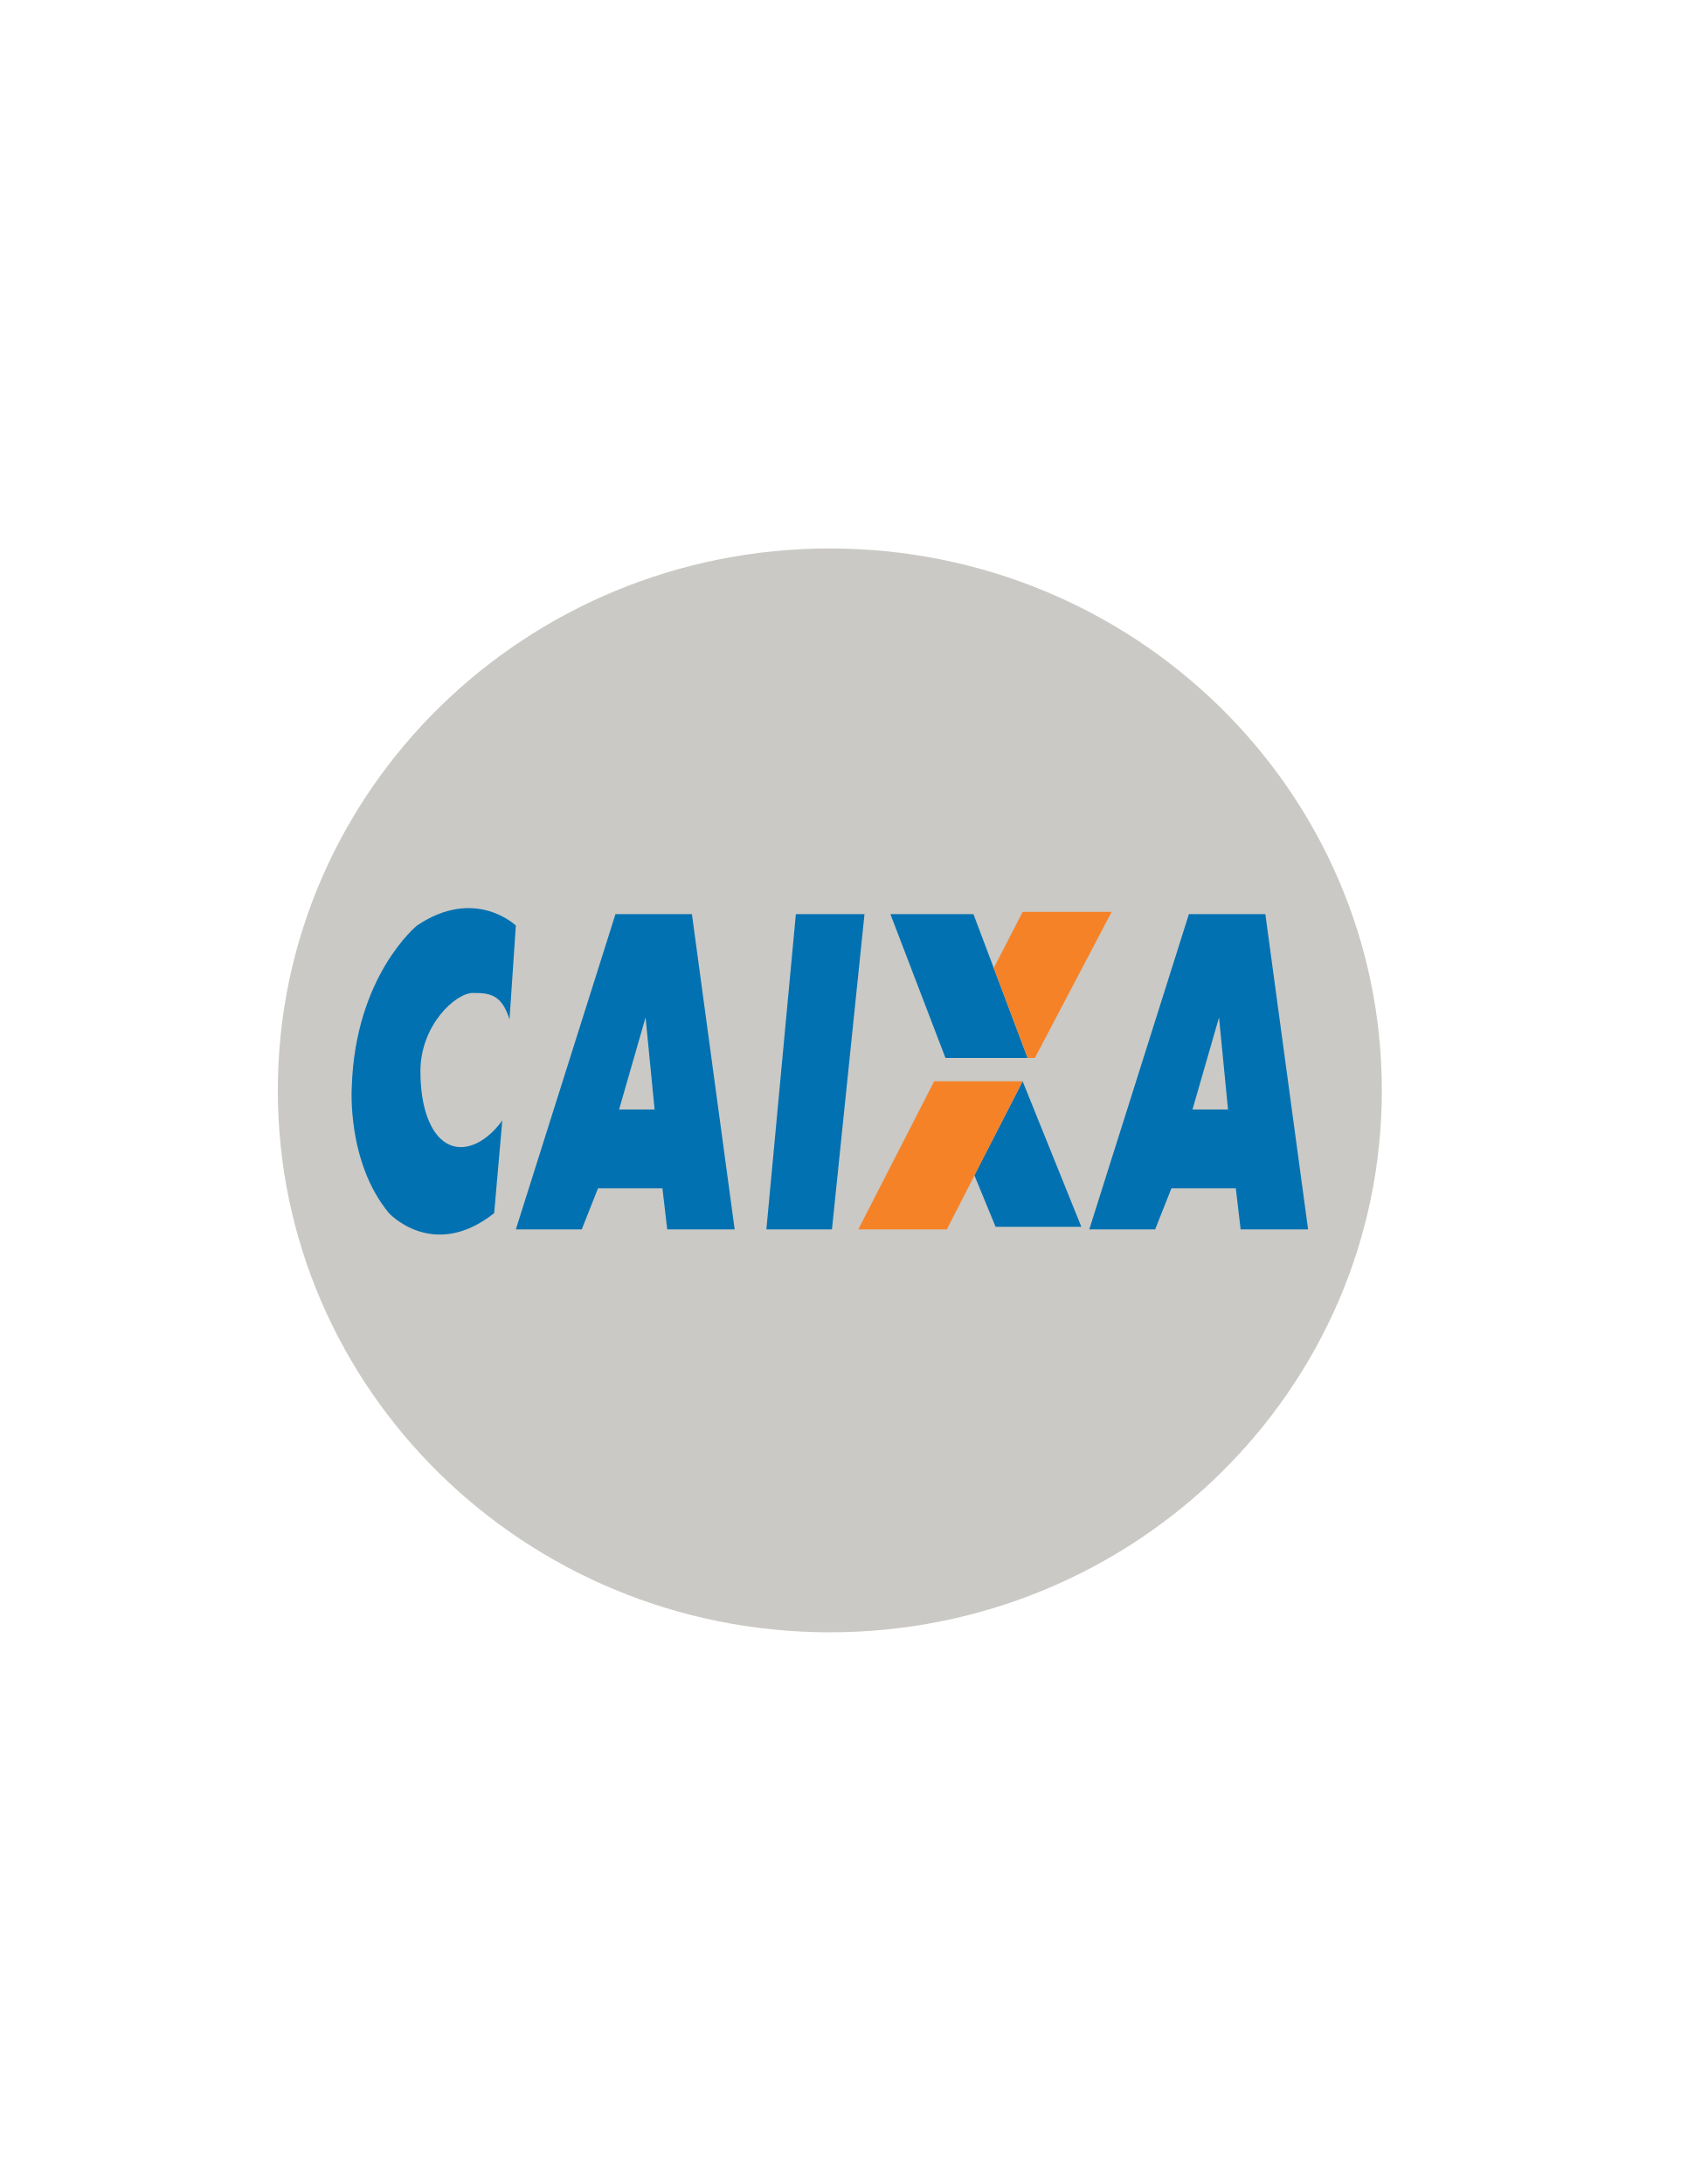
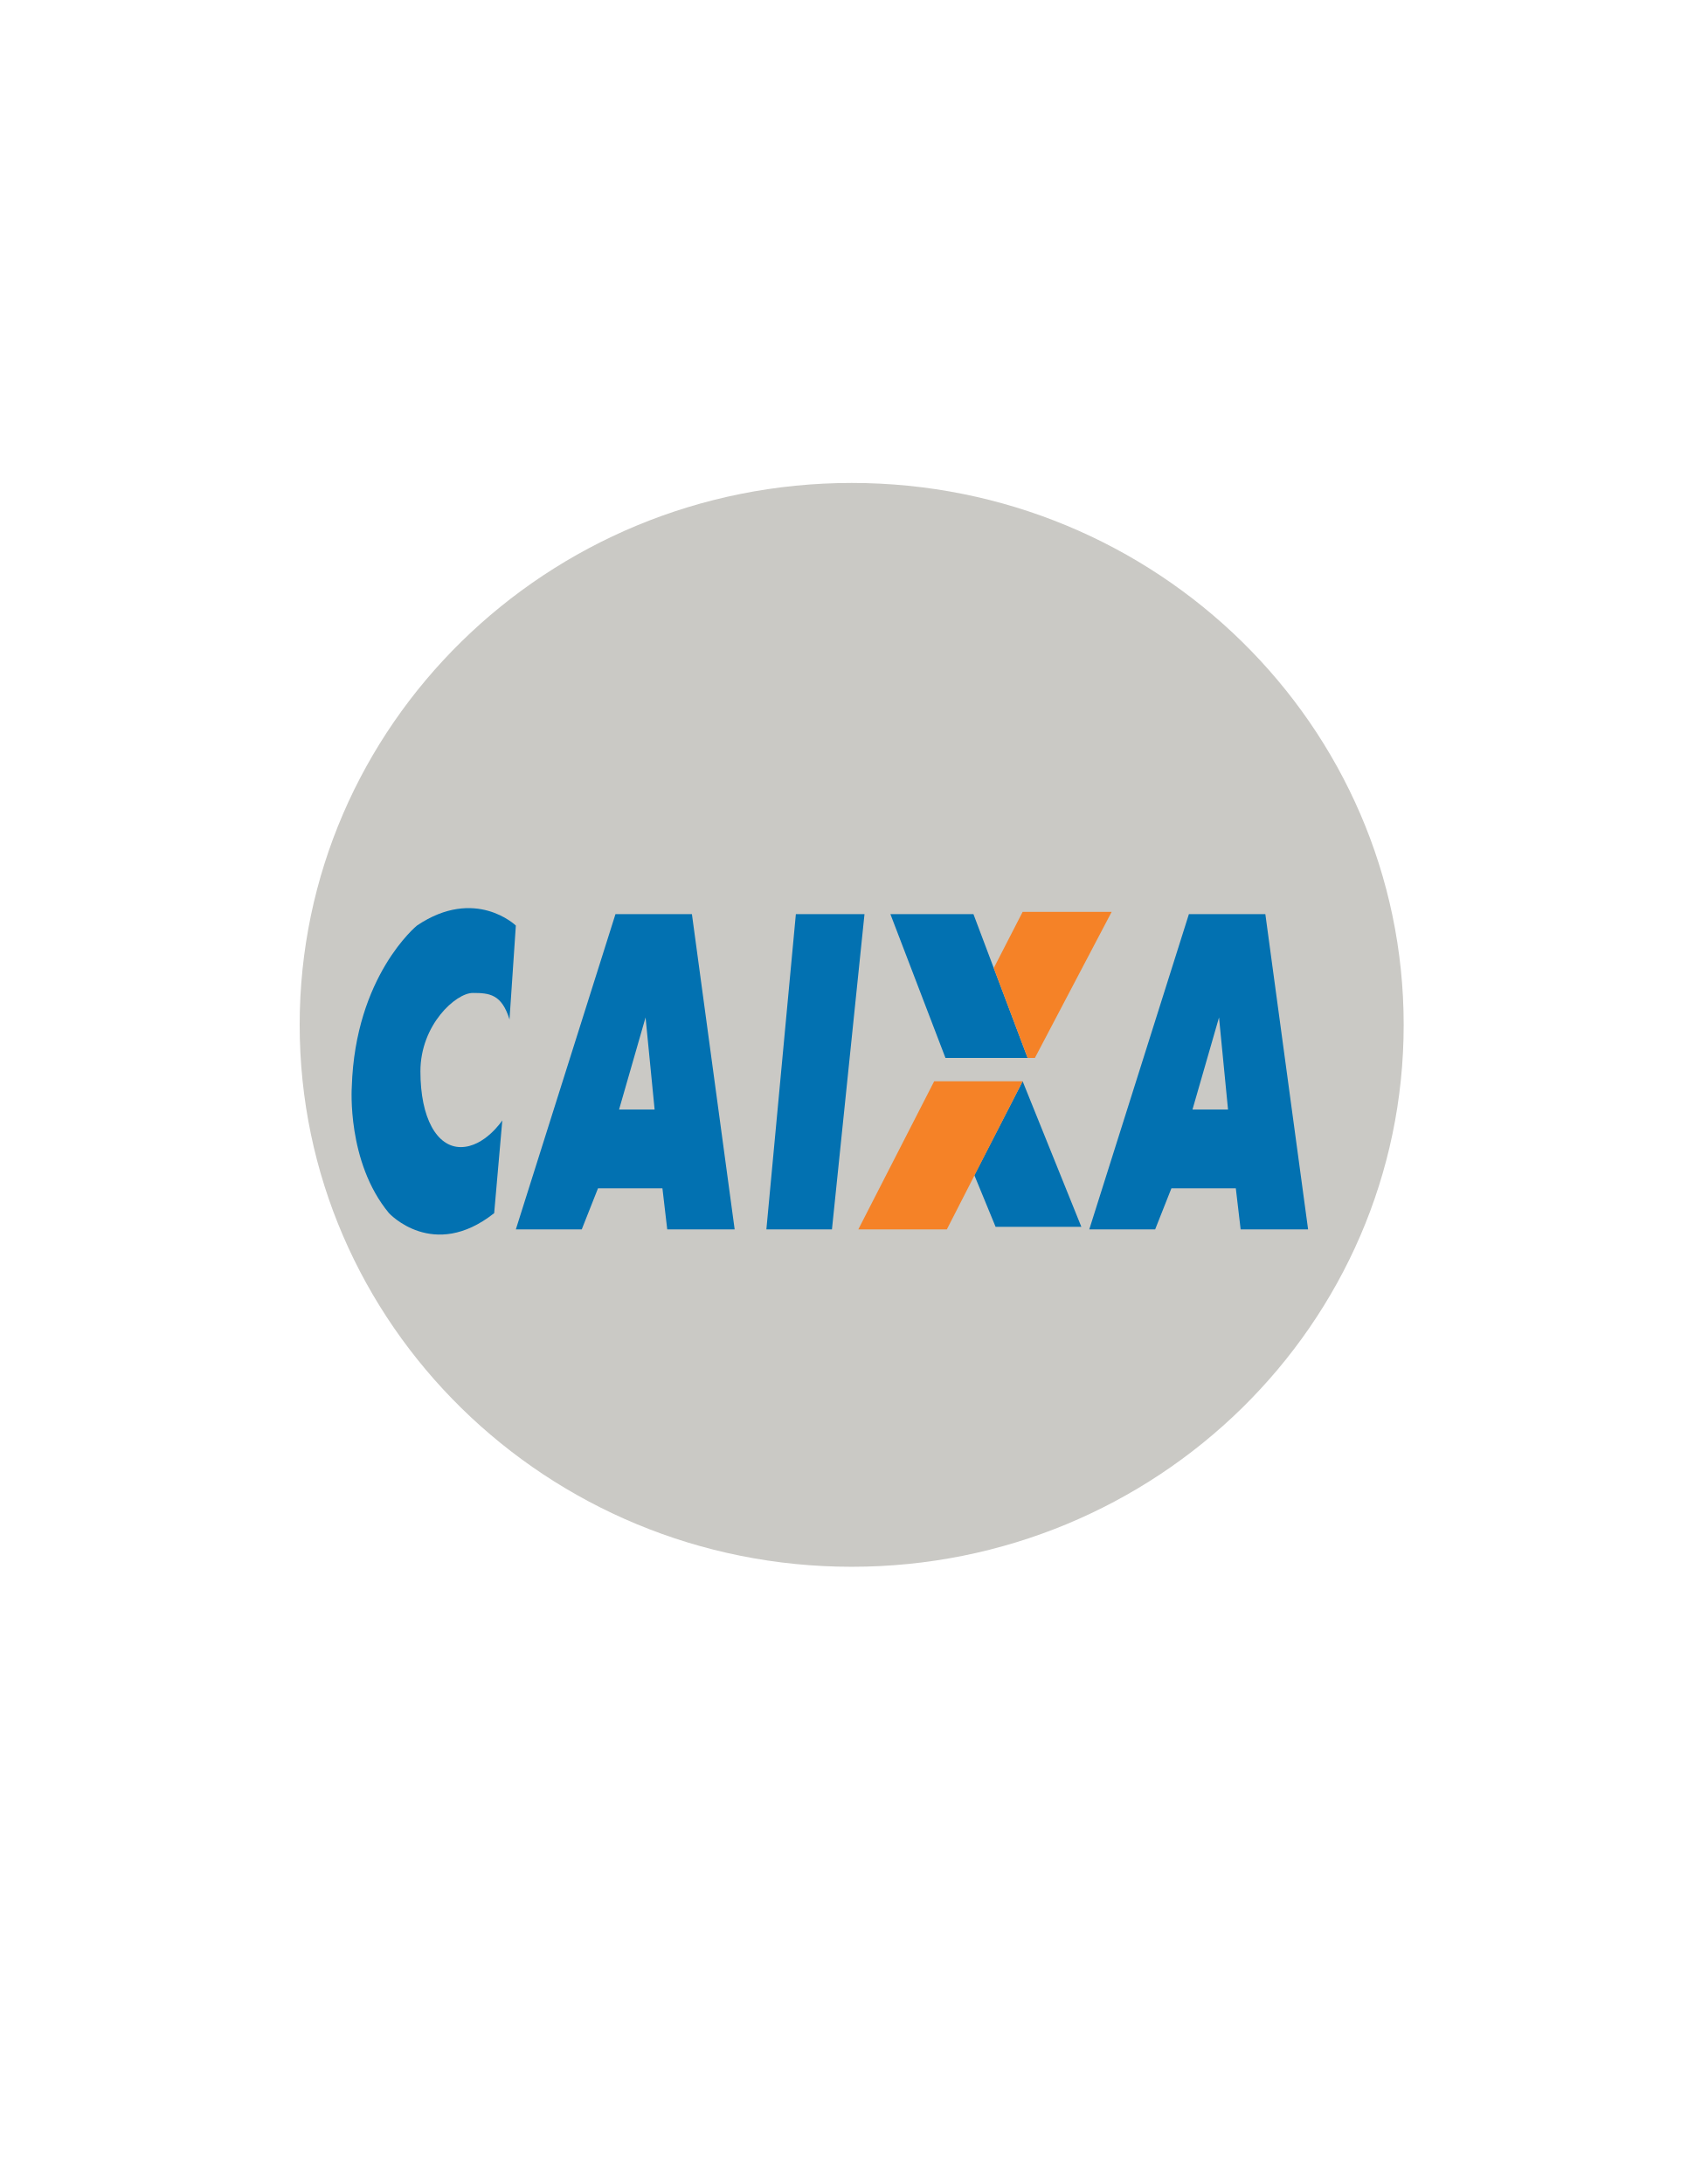
<svg xmlns="http://www.w3.org/2000/svg" version="1.1" x="0px" y="0px" width="100px" height="130px" viewBox="0 0 70 100" enable-background="new 0 0 70 100" xml:space="preserve">
  <g id="conformidade">
-     <ellipse id="circuloEntrevista" fill="#cac9c5" cx="34.53" cy="49.926" rx="25.272" ry="24.813" />
+     <ellipse id="circuloEntrevista" fill="#cac9c5" cx="35.53" cy="46.926" rx="25.272" ry="24.813" />
  </g>
  <g id="caixa">
    <path fill="#0271B1" d="M19.865,46.678l0.29-4.299c0,0-1.86-1.797-4.527,0c0,0-2.827,2.297-2.984,7.392c0,0-0.24,3.435,1.703,5.776   c0,0,2.026,2.207,4.816,0l0.372-4.247c0,0-0.806,1.223-1.902,1.223c-1.095,0-1.847-1.333-1.847-3.468   c0-2.134,1.626-3.59,2.397-3.59C18.956,45.464,19.507,45.525,19.865,46.678z" />
    <polygon fill="#0271B1" points="20.155,56.291 24.716,41.856 28.216,41.856 30.173,56.291 27.086,56.291 26.866,54.411    23.916,54.411 23.172,56.291  " />
    <polygon id="ponto1" fill="#cac9c5" points="24.881,50.802 26.094,46.586 26.508,50.802  " />
    <polygon fill="#0271B1" points="32.975,41.856 36.117,41.856 34.627,56.291 31.625,56.291  " />
    <polygon fill="#0271B1" points="46.408,56.291 50.969,41.856 54.469,41.856 56.426,56.291 53.338,56.291 53.117,54.411    50.168,54.411 49.424,56.291  " />
    <polygon id="ponto2" fill="#cac9c5" points="51.133,50.802 52.348,46.586 52.76,50.802  " />
    <polygon fill="#0271B1" points="37.303,41.856 41.105,41.856 43.586,48.44 39.824,48.44  " />
    <polygon fill="#0271B1" points="43.357,49.509 46.045,56.173 42.119,56.173 41.146,53.808  " />
    <polygon fill="#F58227" points="39.307,49.509 43.357,49.509 39.887,56.291 35.834,56.291  " />
    <polygon fill="#F58227" points="42.035,44.324 43.357,41.753 47.432,41.753 43.918,48.44 43.586,48.44  " />
  </g>
</svg>
